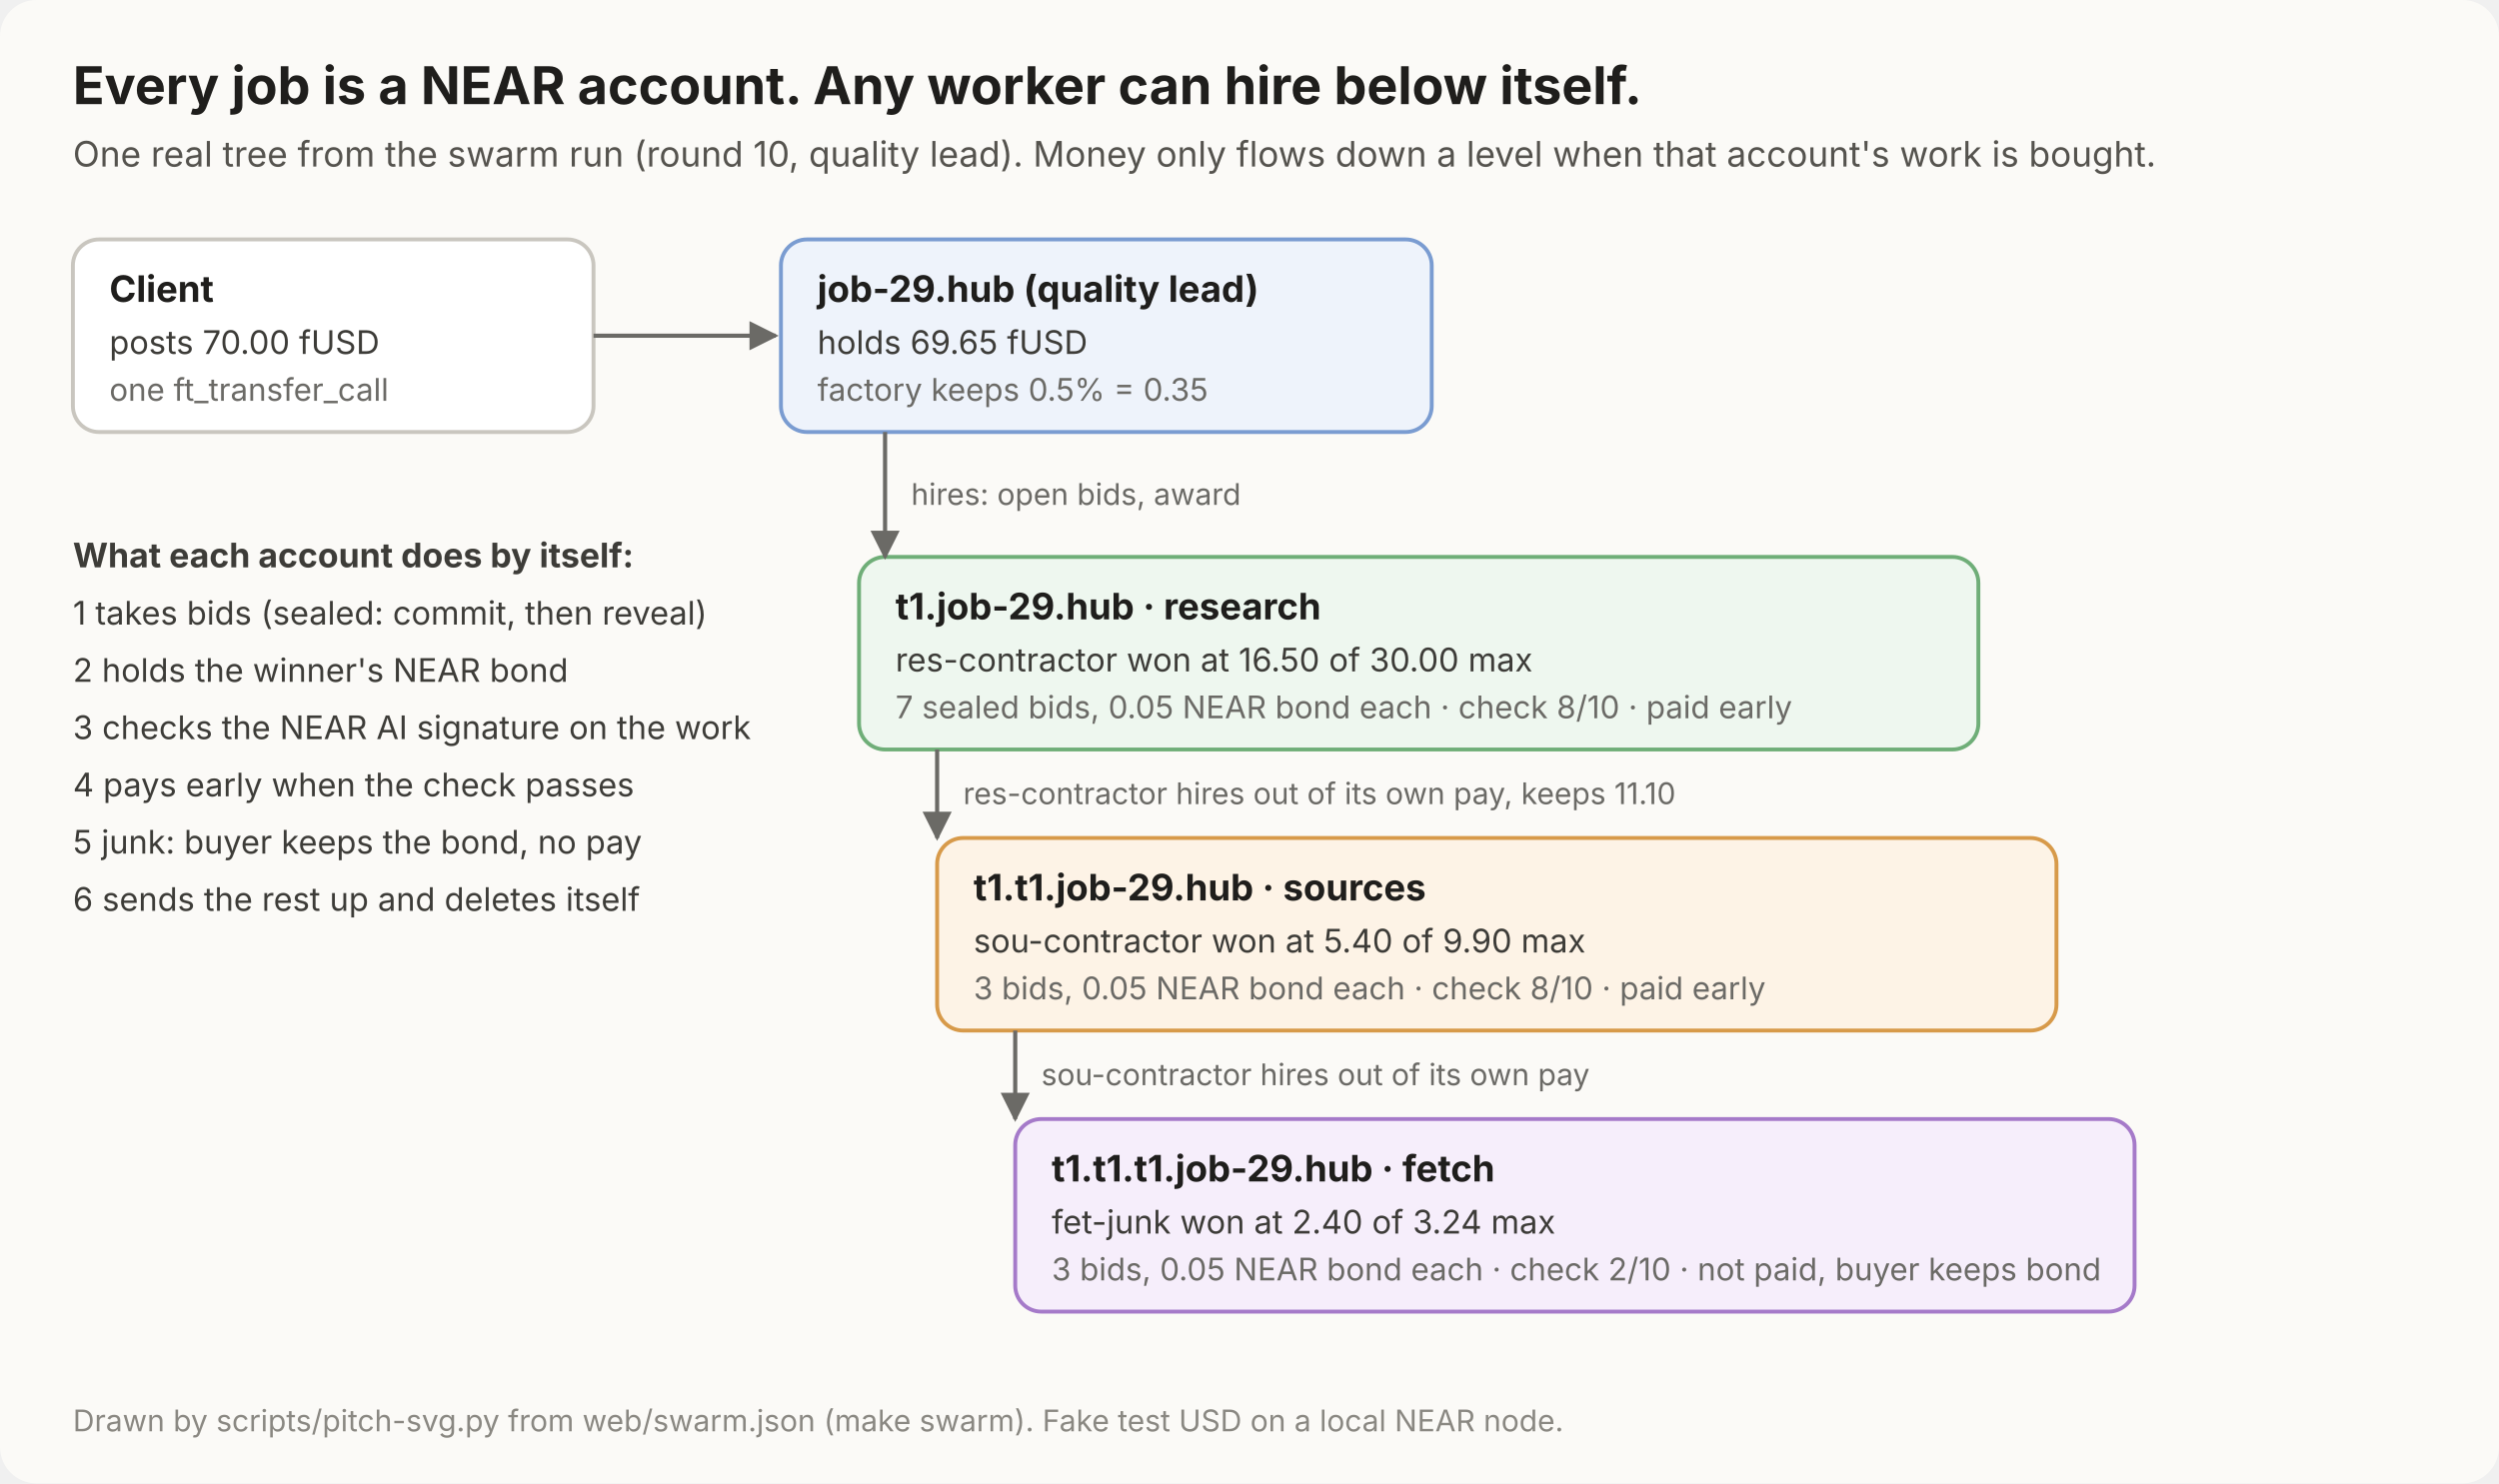
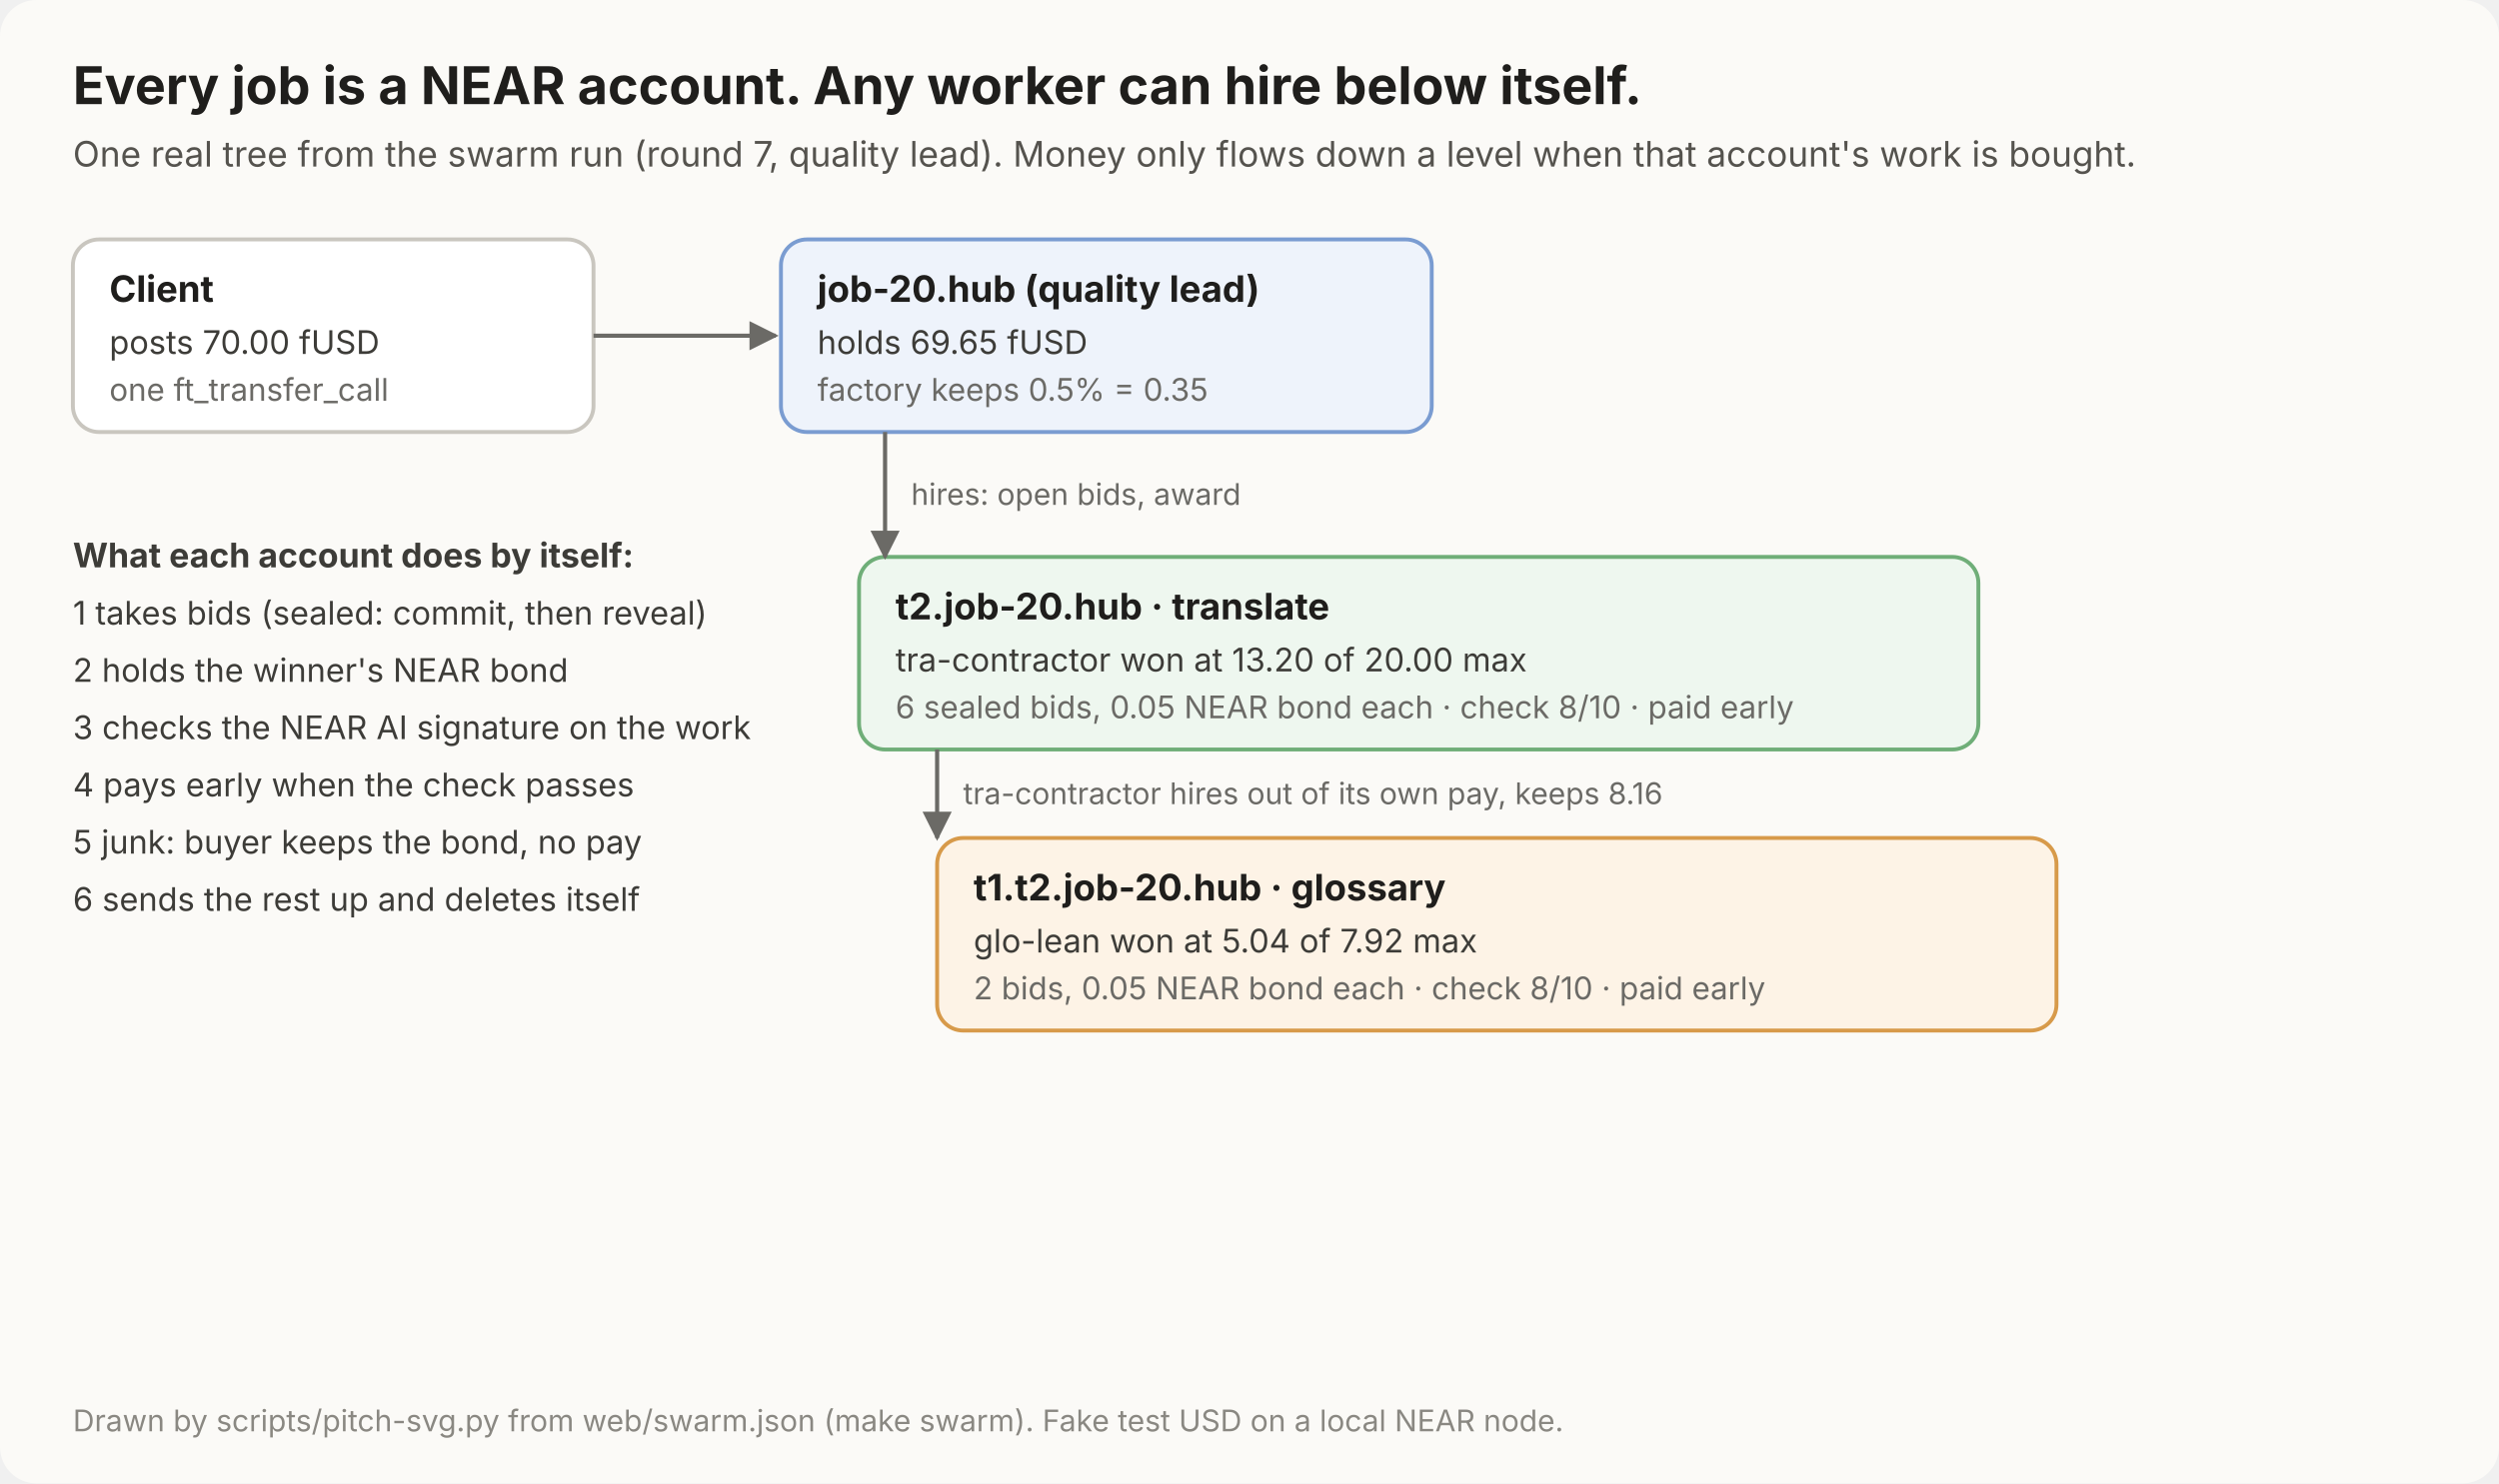
<svg xmlns="http://www.w3.org/2000/svg" viewBox="0 0 960 570" width="960" height="570" font-family="Inter,Segoe UI,Helvetica,Arial,sans-serif">
  <rect width="100%" height="100%" rx="14" fill="#fbfaf7" />
  <defs>
    <marker id="ar" viewBox="0 0 10 10" refX="9" refY="5" markerWidth="7" markerHeight="7" orient="auto">
      <path d="M0 0L10 5L0 10z" fill="#6b6a66" />
    </marker>
  </defs>
  <text x="28" y="40" font-size="20" font-weight="700" fill="#1f1e1c">Every job is a NEAR account. Any worker can hire below itself.</text>
-   <text x="28" y="64" font-size="13.5" fill="#55534e">One real tree from the swarm run (round 10, quality lead). Money only flows down a level when that account's work is bought.</text>
+   <text x="28" y="64" font-size="13.5" fill="#55534e">One real tree from the swarm run (round 7, quality lead). Money only flows down a level when that account's work is bought.</text>
  <rect x="28" y="92" width="200" height="74" rx="10" fill="#ffffff" stroke="#c9c6bf" stroke-width="1.5" />
  <text x="42" y="116" font-size="14" font-weight="700" fill="#1f1e1c">Client</text>
  <text x="42" y="136" font-size="12.5" fill="#3d3c38">posts 70.00 fUSD</text>
  <text x="42" y="154" font-size="12" fill="#6b6a66">one ft_transfer_call</text>
  <rect x="300" y="92" width="250" height="74" rx="10" fill="#eef3fb" stroke="#7a9cd1" stroke-width="1.5" />
-   <text x="314" y="116" font-size="14" font-weight="700" fill="#1f1e1c">job-29.hub  (quality lead)</text>
+   <text x="314" y="116" font-size="14" font-weight="700" fill="#1f1e1c">job-20.hub  (quality lead)</text>
  <text x="314" y="136" font-size="12.5" fill="#3d3c38">holds 69.65 fUSD</text>
  <text x="314" y="154" font-size="12" fill="#6b6a66">factory keeps 0.5% = 0.35</text>
  <line x1="228" y1="129" x2="298" y2="129" stroke="#6b6a66" stroke-width="1.6" marker-end="url(#ar)" />
  <rect x="330" y="214" width="430" height="74" rx="10" fill="#eef7ef" stroke="#6fae78" stroke-width="1.5" />
-   <text x="344" y="238" font-size="14" font-weight="700" fill="#1f1e1c">t1.job-29.hub  ·  research</text>
-   <text x="344" y="258" font-size="12.5" fill="#3d3c38">res-contractor won at 16.50 of 30.00 max</text>
-   <text x="344" y="276" font-size="12" fill="#6b6a66">7 sealed bids, 0.05 NEAR bond each · check 8/10 · paid early</text>
+   <text x="344" y="238" font-size="14" font-weight="700" fill="#1f1e1c">t2.job-20.hub  ·  translate</text>
+   <text x="344" y="258" font-size="12.5" fill="#3d3c38">tra-contractor won at 13.20 of 20.00 max</text>
+   <text x="344" y="276" font-size="12" fill="#6b6a66">6 sealed bids, 0.05 NEAR bond each · check 8/10 · paid early</text>
  <line x1="340" y1="166" x2="340" y2="214" stroke="#6b6a66" stroke-width="1.6" marker-end="url(#ar)" />
  <text x="350" y="194.0" font-size="11.5" fill="#6b6a66">hires: open bids, award</text>
  <rect x="360" y="322" width="430" height="74" rx="10" fill="#fdf3e6" stroke="#d79a4a" stroke-width="1.5" />
-   <text x="374" y="346" font-size="14" font-weight="700" fill="#1f1e1c">t1.t1.job-29.hub  ·  sources</text>
-   <text x="374" y="366" font-size="12.5" fill="#3d3c38">sou-contractor won at 5.40 of 9.90 max</text>
-   <text x="374" y="384" font-size="12" fill="#6b6a66">3 bids, 0.05 NEAR bond each · check 8/10 · paid early</text>
+   <text x="374" y="346" font-size="14" font-weight="700" fill="#1f1e1c">t1.t2.job-20.hub  ·  glossary</text>
+   <text x="374" y="366" font-size="12.5" fill="#3d3c38">glo-lean won at 5.04 of 7.92 max</text>
+   <text x="374" y="384" font-size="12" fill="#6b6a66">2 bids, 0.05 NEAR bond each · check 8/10 · paid early</text>
  <line x1="360" y1="288" x2="360" y2="322" stroke="#6b6a66" stroke-width="1.6" marker-end="url(#ar)" />
-   <text x="370" y="309.0" font-size="11.5" fill="#6b6a66">res-contractor hires out of its own pay, keeps 11.10</text>
-   <rect x="390" y="430" width="430" height="74" rx="10" fill="#f6eefb" stroke="#a57ac9" stroke-width="1.5" />
-   <text x="404" y="454" font-size="14" font-weight="700" fill="#1f1e1c">t1.t1.t1.job-29.hub  ·  fetch</text>
-   <text x="404" y="474" font-size="12.5" fill="#3d3c38">fet-junk won at 2.40 of 3.24 max</text>
-   <text x="404" y="492" font-size="12" fill="#6b6a66">3 bids, 0.05 NEAR bond each · check 2/10 · not paid, buyer keeps bond</text>
-   <line x1="390" y1="396" x2="390" y2="430" stroke="#6b6a66" stroke-width="1.6" marker-end="url(#ar)" />
-   <text x="400" y="417.0" font-size="11.5" fill="#6b6a66">sou-contractor hires out of its own pay</text>
+   <text x="370" y="309.0" font-size="11.5" fill="#6b6a66">tra-contractor hires out of its own pay, keeps 8.16</text>
  <text x="28" y="218" font-size="13" font-weight="700" fill="#3d3c38">What each account does by itself:</text>
  <text x="28" y="240" font-size="12.5" font-weight="400" fill="#3d3c38">1  takes bids (sealed: commit, then reveal)</text>
  <text x="28" y="262" font-size="12.5" font-weight="400" fill="#3d3c38">2  holds the winner's NEAR bond</text>
  <text x="28" y="284" font-size="12.5" font-weight="400" fill="#3d3c38">3  checks the NEAR AI signature on the work</text>
  <text x="28" y="306" font-size="12.5" font-weight="400" fill="#3d3c38">4  pays early when the check passes</text>
  <text x="28" y="328" font-size="12.5" font-weight="400" fill="#3d3c38">5  junk: buyer keeps the bond, no pay</text>
  <text x="28" y="350" font-size="12.5" font-weight="400" fill="#3d3c38">6  sends the rest up and deletes itself</text>
  <text x="28" y="550" font-size="11.5" fill="#8a8882">Drawn by scripts/pitch-svg.py from web/swarm.json (make swarm). Fake test USD on a local NEAR node.</text>
</svg>
